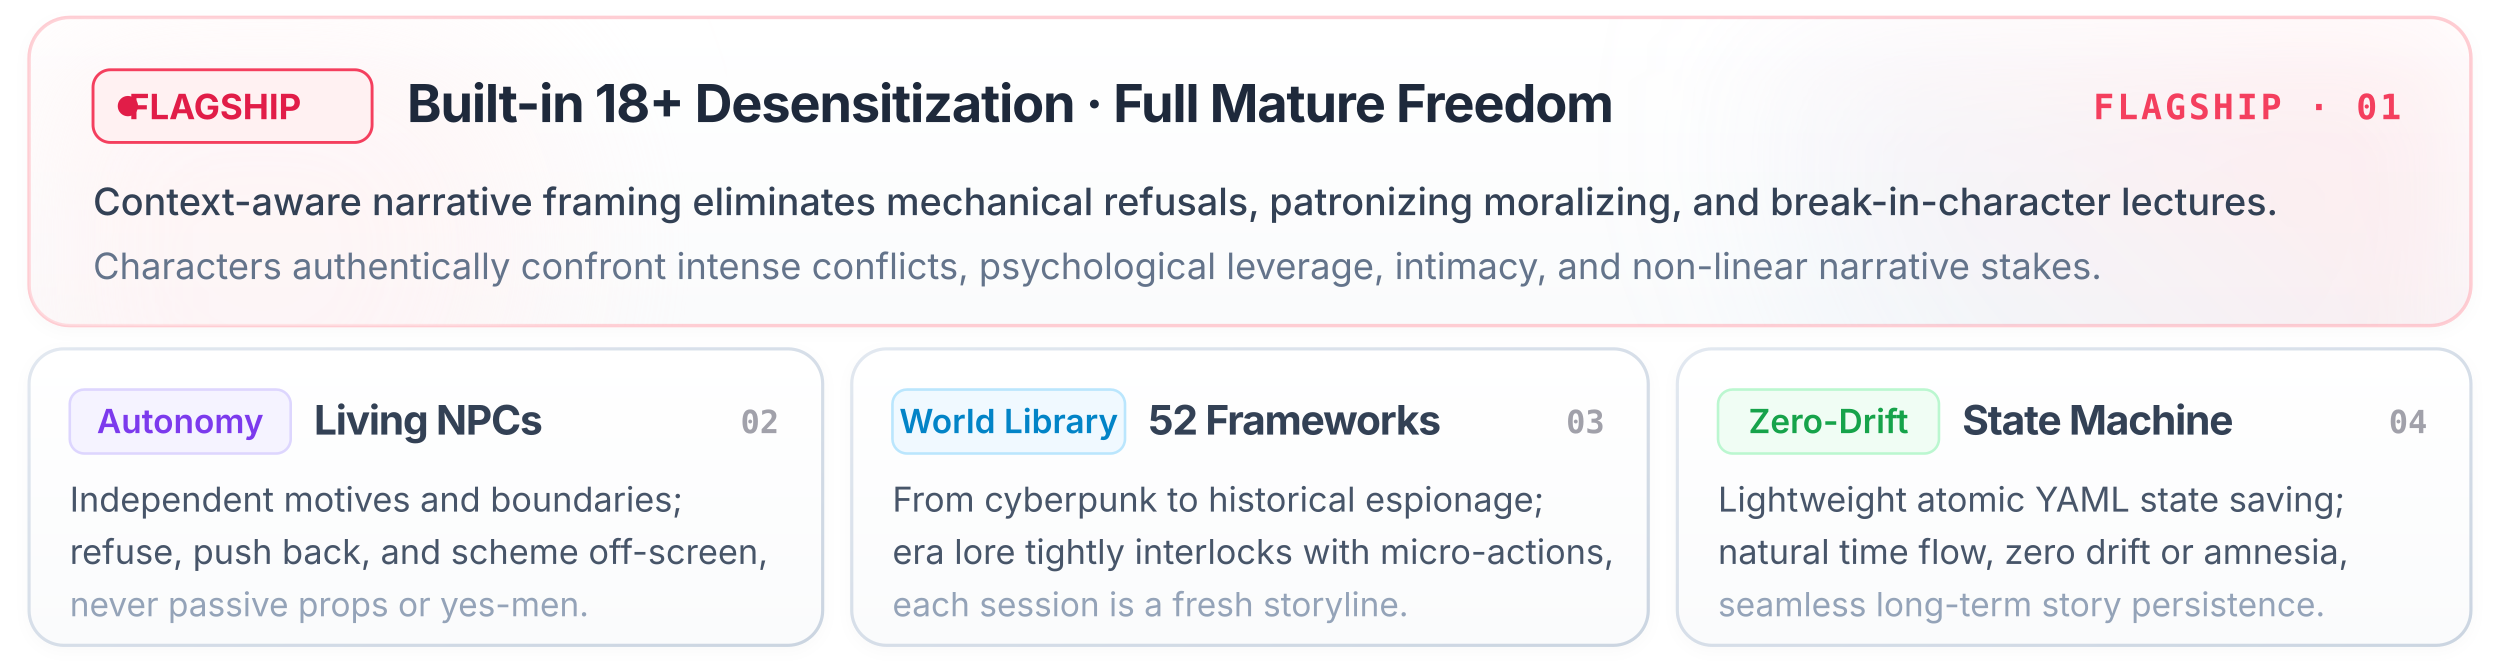
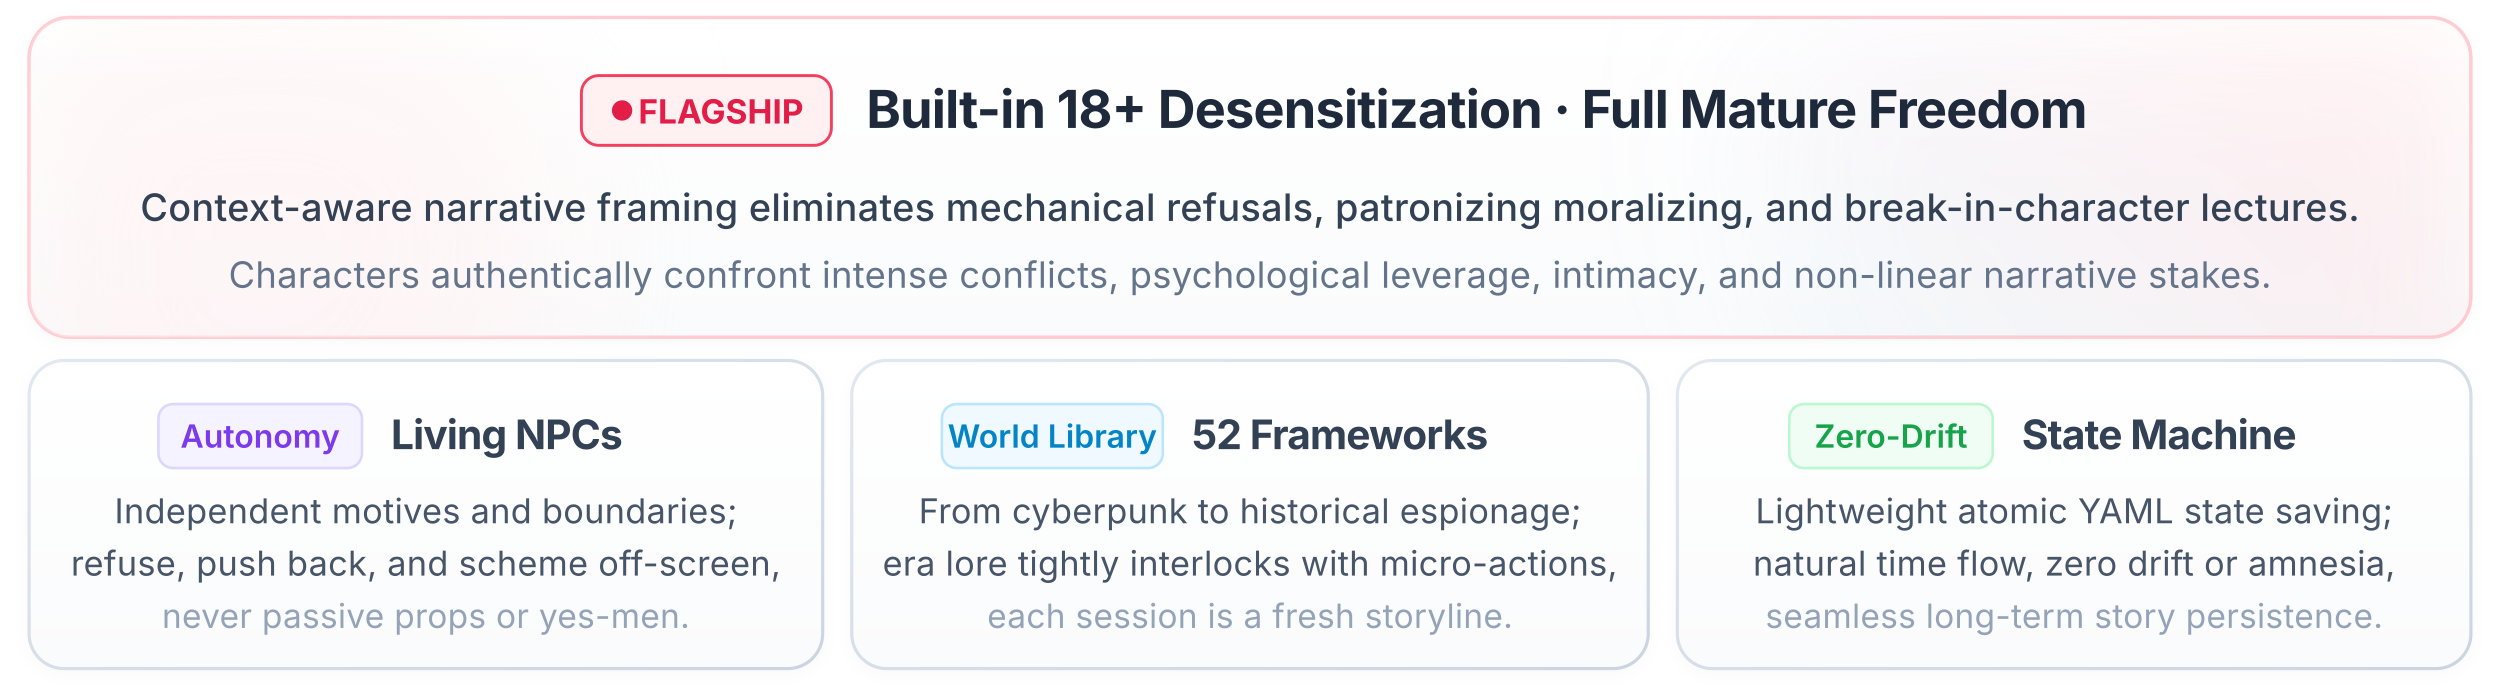
- <svg xmlns="http://www.w3.org/2000/svg" viewBox="0 0 860 228" width="860" height="228">
+ <svg xmlns="http://www.w3.org/2000/svg" viewBox="0 0 860 236" width="860" height="236">
  <defs>
    <linearGradient id="cardPlate" x1="0%" y1="0%" x2="0%" y2="100%">
      <stop offset="0%" stop-color="#ffffff" />
      <stop offset="100%" stop-color="#fafbfc" />
    </linearGradient>
    <linearGradient id="cardBorder" x1="0%" y1="0%" x2="100%" y2="100%">
      <stop offset="0%" stop-color="#e2e8f0" />
      <stop offset="100%" stop-color="#cbd5e1" />
    </linearGradient>
    <linearGradient id="flagshipAura" x1="100%" y1="0%" x2="0%" y2="100%">
-       <stop offset="0%" stop-color="#fecdd3" stop-opacity="0.25" />
-       <stop offset="45%" stop-color="#fda4af" stop-opacity="0.18" />
-       <stop offset="85%" stop-color="#bae6fd" stop-opacity="0.15" />
-       <stop offset="100%" stop-color="#e0f2fe" stop-opacity="0.1" />
+       <stop offset="0%" stop-color="#fecdd3" stop-opacity="0.22" />
+       <stop offset="45%" stop-color="#fda4af" stop-opacity="0.16" />
+       <stop offset="85%" stop-color="#bae6fd" stop-opacity="0.14" />
+       <stop offset="100%" stop-color="#e0f2fe" stop-opacity="0.08" />
    </linearGradient>
    <filter id="softBlur" x="-30%" y="-30%" width="160%" height="160%">
      <feGaussianBlur stdDeviation="30" result="blur" />
    </filter>
    <filter id="cardShadow" x="-10%" y="-10%" width="120%" height="130%">
      <feDropShadow dx="0" dy="1.5" stdDeviation="2.5" flood-color="#0f172a" flood-opacity="0.025" />
    </filter>
  </defs>
  <style>
    .font-sans {
      font-family: -apple-system, BlinkMacSystemFont, "SF Pro Display", "SF Pro Text", "Segoe UI", "PingFang SC", "Hiragino Sans GB", "Microsoft YaHei", sans-serif;
      text-rendering: optimizeLegibility;
      -webkit-font-smoothing: antialiased;
    }
-     .font-mono {
-       font-family: "SF Mono", "JetBrains Mono", "Cascadia Code", "Fira Code", Menlo, monospace;
-       font-variant-numeric: tabular-nums;
-     }
    .font-title {
      font-family: -apple-system, BlinkMacSystemFont, "SF Pro Display", "SF Pro Text", "Segoe UI", "PingFang SC", "Hiragino Sans GB", "Microsoft YaHei", sans-serif;
      font-weight: 700;
-       letter-spacing: -0.4px;
+       letter-spacing: -0.3px;
+       text-rendering: optimizeLegibility;
+       -webkit-font-smoothing: antialiased;
+     }
+     .font-body {
+       font-family: -apple-system, BlinkMacSystemFont, "SF Pro Display", "SF Pro Text", "Segoe UI", "PingFang SC", "Hiragino Sans GB", "Microsoft YaHei", sans-serif;
+       letter-spacing: 0.1px;
      text-rendering: optimizeLegibility;
      -webkit-font-smoothing: antialiased;
    }
  </style>
  <g transform="translate(10, 6)">
-     <rect width="840" height="106" rx="14" fill="url(#cardPlate)" stroke="#fecdd3" stroke-width="1.2" filter="url(#cardShadow)" />
+     <rect width="840" height="110" rx="14" fill="url(#cardPlate)" stroke="#fecdd3" stroke-width="1.2" filter="url(#cardShadow)" />
    <g clip-path="url(#flagshipClipEn)">
      <clipPath id="flagshipClipEn">
-         <rect width="840" height="106" rx="14" />
+         <rect width="840" height="110" rx="14" />
      </clipPath>
      <circle cx="760" cy="40" r="160" fill="url(#flagshipAura)" filter="url(#softBlur)" />
      <circle cx="80" cy="80" r="100" fill="#fff1f2" opacity="0.6" filter="url(#softBlur)" />
    </g>
-     <rect x="22" y="18" width="96" height="25" rx="6" fill="#fff1f2" stroke="#f43f5e" stroke-width="1" />
-     <circle cx="34" cy="30.5" r="3.5" fill="#e11d48" />
-     <text x="64" y="35" class="font-sans" font-size="12" font-weight="700" fill="#e11d48" text-anchor="middle">FLAGSHIP</text>
-     <text x="130" y="36" class="font-title" font-size="18" fill="#1e293b">Built-in 18+ Desensitization · Full Mature Freedom</text>
-     <text x="816" y="35" class="font-mono" font-size="12" font-weight="700" fill="#f43f5e" text-anchor="end" letter-spacing="1">FLAGSHIP · 01</text>
-     <text x="22" y="68" class="font-sans" font-size="13" font-weight="500" fill="#334155">
+     <g transform="translate(420, 32)">
+       <g transform="translate(-230, -12)">
+         <rect width="86" height="24" rx="6" fill="#fff1f2" stroke="#f43f5e" stroke-width="1" />
+         <circle cx="14" cy="12" r="3.5" fill="#e11d48" />
+         <text x="48" y="16.5" class="font-sans" font-size="11.5" font-weight="700" fill="#e11d48" text-anchor="middle">FLAGSHIP</text>
+       </g>
+       <text x="-132" y="6" class="font-title" font-size="18" fill="#1e293b">Built-in 18+ Desensitization · Full Mature Freedom</text>
+     </g>
+     <text x="420" y="70" class="font-body" font-size="13" font-weight="500" fill="#334155" text-anchor="middle">
      Context-aware narrative framing eliminates mechanical refusals, patronizing moralizing, and break-in-character lectures.
    </text>
-     <text x="22" y="90" class="font-sans" font-size="12.5" font-weight="400" fill="#64748b">
+     <text x="420" y="93" class="font-body" font-size="12.5" font-weight="400" fill="#64748b" text-anchor="middle">
      Characters authentically confront intense conflicts, psychological leverage, intimacy, and non-linear narrative stakes.
    </text>
  </g>
-   <g transform="translate(10, 120)">
-     <rect width="273" height="102" rx="12" fill="url(#cardPlate)" stroke="url(#cardBorder)" stroke-width="1.1" filter="url(#cardShadow)" />
-     <rect x="14" y="14" width="76" height="22" rx="5" fill="#f5f3ff" stroke="#ddd6fe" stroke-width="0.9" />
-     <text x="52" y="29" class="font-sans" font-size="11.5" font-weight="600" fill="#7c3aed" text-anchor="middle">Autonomy</text>
-     <text x="98" y="29.5" class="font-title" font-size="14" fill="#334155">Living NPCs</text>
-     <text x="258" y="29" class="font-mono" font-size="11" font-weight="600" fill="#a1a1aa" text-anchor="end">02</text>
-     <text x="14" y="56" class="font-sans" font-size="11.8" font-weight="400" fill="#475569">Independent motives and boundaries;</text>
-     <text x="14" y="74" class="font-sans" font-size="11.8" font-weight="400" fill="#475569">refuse, push back, and scheme off-screen,</text>
-     <text x="14" y="92" class="font-sans" font-size="11.5" font-weight="400" fill="#94a3b8">never passive props or yes-men.</text>
+   <g transform="translate(10, 124)">
+     <rect width="273" height="106" rx="12" fill="url(#cardPlate)" stroke="url(#cardBorder)" stroke-width="1.1" filter="url(#cardShadow)" />
+     <g transform="translate(136.5, 26)">
+       <rect x="-92" y="-11" width="70" height="22" rx="5" fill="#f5f3ff" stroke="#ddd6fe" stroke-width="0.9" />
+       <text x="-57" y="4" class="font-sans" font-size="11" font-weight="600" fill="#7c3aed" text-anchor="middle">Autonomy</text>
+       <text x="-12" y="4.5" class="font-title" font-size="14" fill="#334155">Living NPCs</text>
+     </g>
+     <text x="136.5" y="56" class="font-body" font-size="11.8" font-weight="400" fill="#475569" text-anchor="middle">Independent motives and boundaries;</text>
+     <text x="136.5" y="74" class="font-body" font-size="11.8" font-weight="400" fill="#475569" text-anchor="middle">refuse, push back, and scheme off-screen,</text>
+     <text x="136.5" y="92" class="font-body" font-size="11.5" font-weight="400" fill="#94a3b8" text-anchor="middle">never passive props or yes-men.</text>
  </g>
-   <g transform="translate(293, 120)">
-     <rect width="274" height="102" rx="12" fill="url(#cardPlate)" stroke="url(#cardBorder)" stroke-width="1.1" filter="url(#cardShadow)" />
-     <rect x="14" y="14" width="80" height="22" rx="5" fill="#f0f9ff" stroke="#bae6fd" stroke-width="0.9" />
-     <text x="54" y="29" class="font-sans" font-size="11.5" font-weight="600" fill="#0284c7" text-anchor="middle">World Library</text>
-     <text x="102" y="29.5" class="font-title" font-size="14" fill="#334155">52 Frameworks</text>
-     <text x="259" y="29" class="font-mono" font-size="11" font-weight="600" fill="#a1a1aa" text-anchor="end">03</text>
-     <text x="14" y="56" class="font-sans" font-size="11.8" font-weight="400" fill="#475569">From cyberpunk to historical espionage;</text>
-     <text x="14" y="74" class="font-sans" font-size="11.8" font-weight="400" fill="#475569">era lore tightly interlocks with micro-actions,</text>
-     <text x="14" y="92" class="font-sans" font-size="11.5" font-weight="400" fill="#94a3b8">each session is a fresh storyline.</text>
+   <g transform="translate(293, 124)">
+     <rect width="274" height="106" rx="12" fill="url(#cardPlate)" stroke="url(#cardBorder)" stroke-width="1.1" filter="url(#cardShadow)" />
+     <g transform="translate(137, 26)">
+       <rect x="-106" y="-11" width="76" height="22" rx="5" fill="#f0f9ff" stroke="#bae6fd" stroke-width="0.9" />
+       <text x="-68" y="4" class="font-sans" font-size="11" font-weight="600" fill="#0284c7" text-anchor="middle">World Library</text>
+       <text x="-20" y="4.5" class="font-title" font-size="14" fill="#334155">52 Frameworks</text>
+     </g>
+     <text x="137" y="56" class="font-body" font-size="11.8" font-weight="400" fill="#475569" text-anchor="middle">From cyberpunk to historical espionage;</text>
+     <text x="137" y="74" class="font-body" font-size="11.8" font-weight="400" fill="#475569" text-anchor="middle">era lore tightly interlocks with micro-actions,</text>
+     <text x="137" y="92" class="font-body" font-size="11.5" font-weight="400" fill="#94a3b8" text-anchor="middle">each session is a fresh storyline.</text>
  </g>
-   <g transform="translate(577, 120)">
-     <rect width="273" height="102" rx="12" fill="url(#cardPlate)" stroke="url(#cardBorder)" stroke-width="1.1" filter="url(#cardShadow)" />
-     <rect x="14" y="14" width="76" height="22" rx="5" fill="#f0fdf4" stroke="#bbf7d0" stroke-width="0.9" />
-     <text x="52" y="29" class="font-sans" font-size="11.5" font-weight="600" fill="#16a34a" text-anchor="middle">Zero-Drift</text>
-     <text x="98" y="29.5" class="font-title" font-size="14" fill="#334155">State Machine</text>
-     <text x="258" y="29" class="font-mono" font-size="11" font-weight="600" fill="#a1a1aa" text-anchor="end">04</text>
-     <text x="14" y="56" class="font-sans" font-size="11.8" font-weight="400" fill="#475569">Lightweight atomic YAML state saving;</text>
-     <text x="14" y="74" class="font-sans" font-size="11.8" font-weight="400" fill="#475569">natural time flow, zero drift or amnesia,</text>
-     <text x="14" y="92" class="font-sans" font-size="11.5" font-weight="400" fill="#94a3b8">seamless long-term story persistence.</text>
+   <g transform="translate(577, 124)">
+     <rect width="273" height="106" rx="12" fill="url(#cardPlate)" stroke="url(#cardBorder)" stroke-width="1.1" filter="url(#cardShadow)" />
+     <g transform="translate(136.5, 26)">
+       <rect x="-98" y="-11" width="70" height="22" rx="5" fill="#f0fdf4" stroke="#bbf7d0" stroke-width="0.9" />
+       <text x="-63" y="4" class="font-sans" font-size="11" font-weight="600" fill="#16a34a" text-anchor="middle">Zero-Drift</text>
+       <text x="-18" y="4.5" class="font-title" font-size="14" fill="#334155">State Machine</text>
+     </g>
+     <text x="136.5" y="56" class="font-body" font-size="11.8" font-weight="400" fill="#475569" text-anchor="middle">Lightweight atomic YAML state saving;</text>
+     <text x="136.5" y="74" class="font-body" font-size="11.8" font-weight="400" fill="#475569" text-anchor="middle">natural time flow, zero drift or amnesia,</text>
+     <text x="136.5" y="92" class="font-body" font-size="11.5" font-weight="400" fill="#94a3b8" text-anchor="middle">seamless long-term story persistence.</text>
  </g>
</svg>
